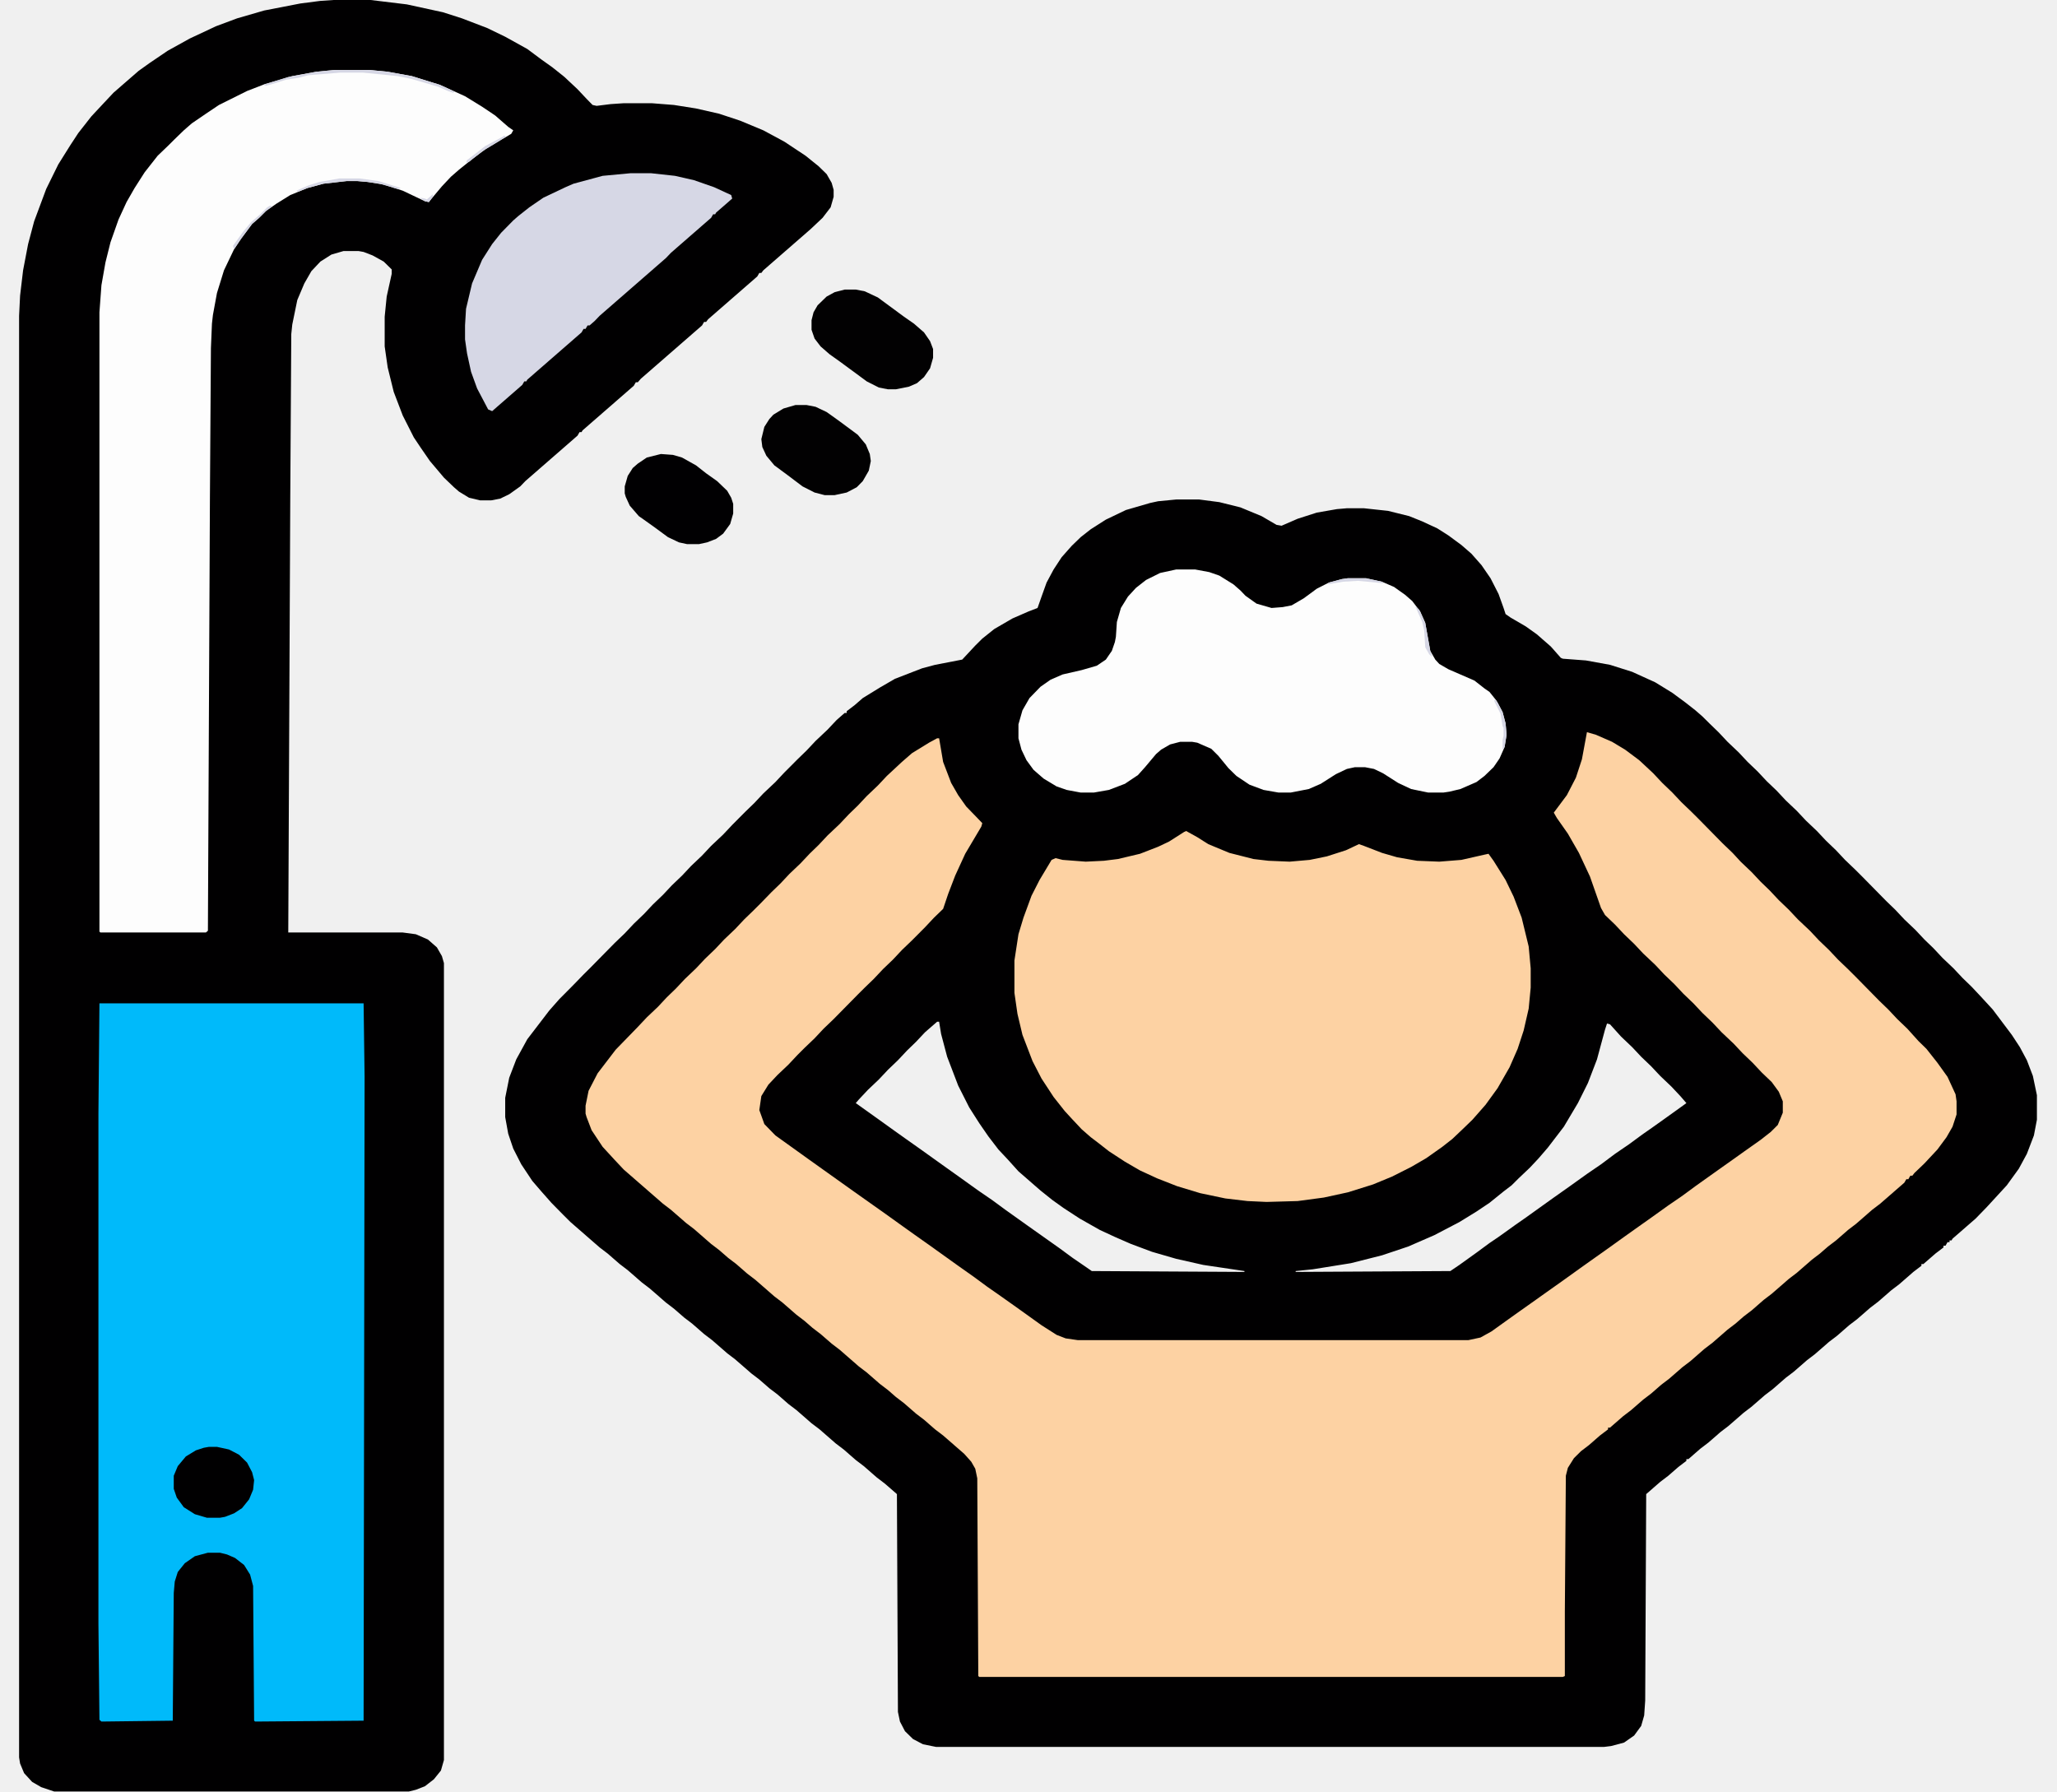
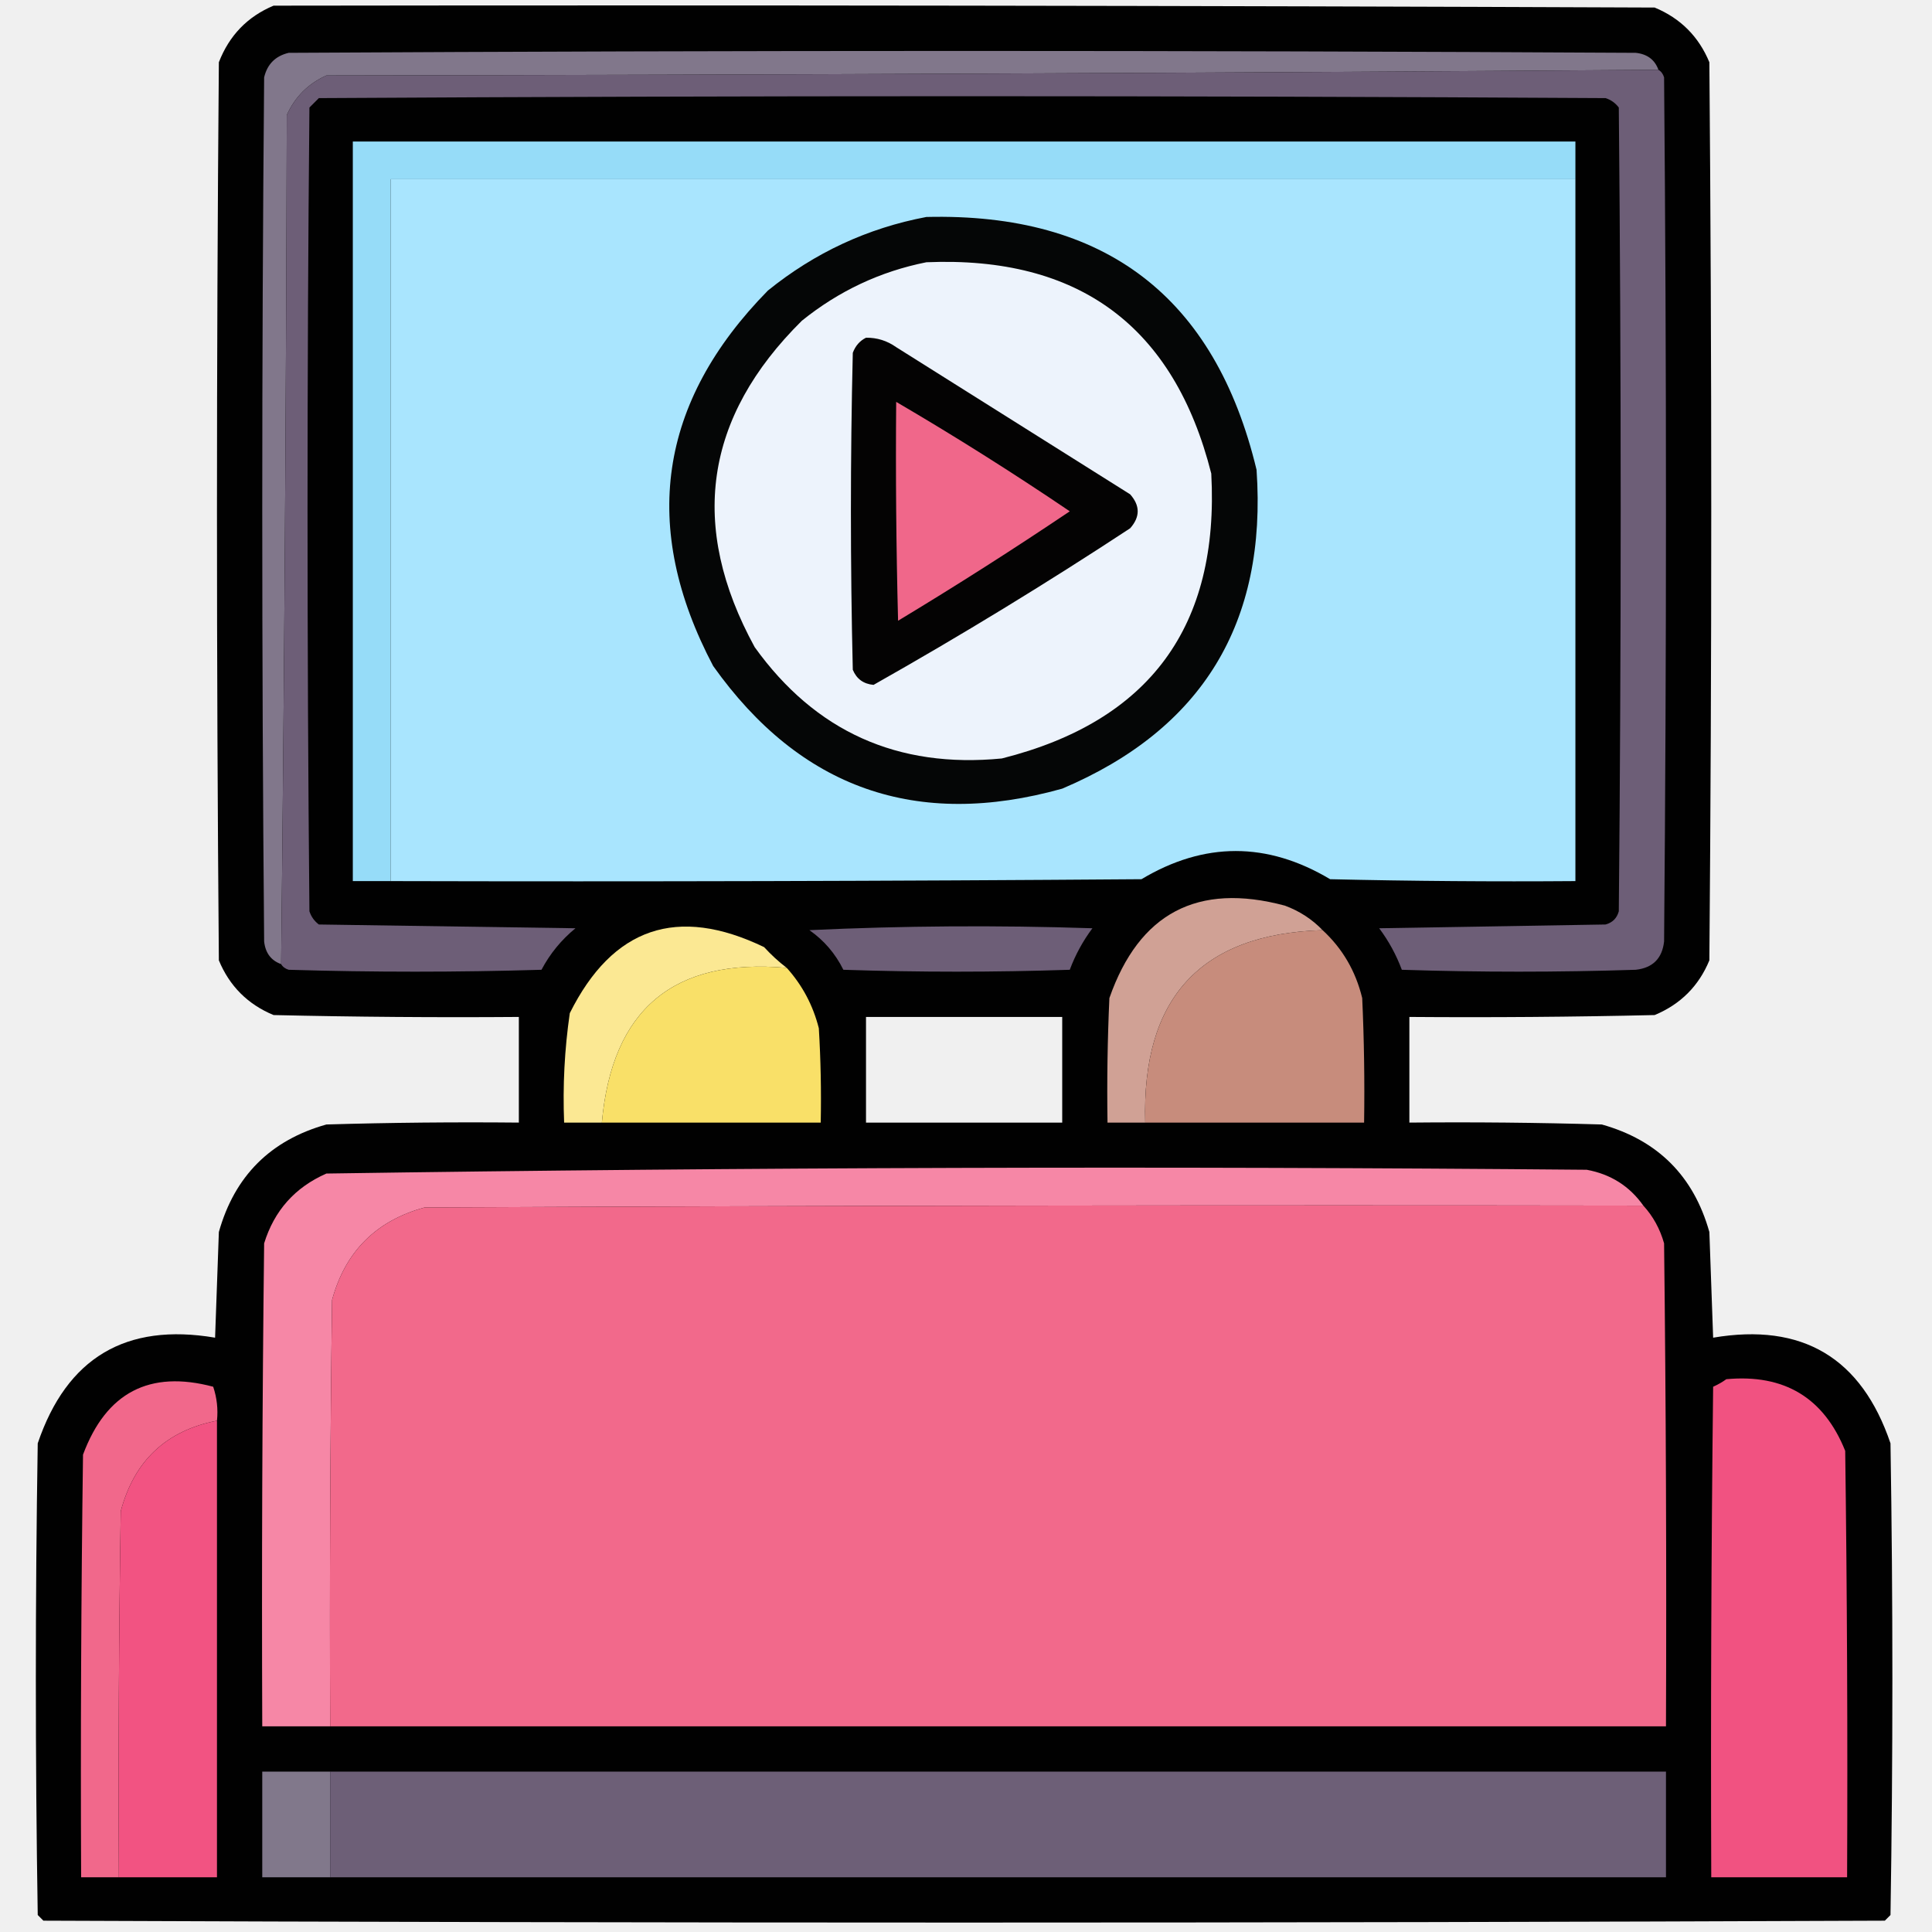
- <svg xmlns="http://www.w3.org/2000/svg" width="93" height="81" viewBox="0 0 93 81" fill="none">
-   <g clip-path="url(#clip0_284_7198)">
-     <path d="M53.175 22.584H54.22L55.128 22.703L56.081 22.94L57.035 23.335L57.716 23.731L57.943 23.77L58.67 23.454L59.533 23.177L60.441 23.019L60.895 22.98H61.667L62.757 23.098L63.71 23.335L64.301 23.573L64.982 23.889L65.481 24.206L66.072 24.641L66.526 25.036L66.98 25.55L67.389 26.144L67.752 26.855L67.979 27.488L68.07 27.765L68.297 27.923L68.978 28.319L69.478 28.675L70.113 29.229L70.567 29.743L70.658 29.782L71.703 29.861L72.793 30.059L73.791 30.375L74.836 30.85L75.608 31.325L76.198 31.76L76.652 32.116L76.97 32.393L77.288 32.709L77.697 33.105L78.106 33.54L78.605 34.014L79.014 34.449L79.468 34.884L79.876 35.319L80.331 35.754L80.739 36.19L81.239 36.664L81.647 37.099L82.147 37.574L82.556 38.009L83.01 38.444L83.418 38.879L83.873 39.314L84.19 39.63L85.28 40.738L85.689 41.133L86.098 41.568L86.597 42.043L87.006 42.478L87.415 42.873L87.823 43.309L88.323 43.783L88.731 44.218L89.14 44.614L89.549 45.049L90.094 45.642L90.957 46.789L91.32 47.343L91.638 47.936L91.91 48.648L92.092 49.518V50.626L91.956 51.337L91.638 52.168L91.274 52.84L90.73 53.592L89.821 54.581L89.322 55.095L88.277 56.004L88.232 56.084H88.141V56.163H88.05L87.96 56.321H87.869V56.4L87.505 56.677L86.96 57.151H86.87V57.23L86.506 57.507L85.871 58.061L85.507 58.338L84.917 58.852L84.554 59.129L83.963 59.643L83.6 59.92L83.055 60.395L82.692 60.671L82.056 61.225L81.693 61.502L81.103 62.016L80.739 62.293L80.149 62.807L79.786 63.084L79.195 63.598L78.832 63.875L78.151 64.468L77.788 64.745L77.243 65.22L76.879 65.497L76.335 65.971H76.244V66.05L75.88 66.327L75.426 66.723L75.063 66.999L74.427 67.553L74.382 76.887L74.336 77.56L74.2 78.034L73.882 78.469L73.428 78.786L72.838 78.944L72.52 78.983H42.322L41.732 78.865L41.278 78.627L40.915 78.272L40.688 77.836L40.597 77.401L40.551 67.553L40.006 67.079L39.643 66.802L39.053 66.288L38.69 66.011L38.145 65.536L37.781 65.259L37.055 64.626L36.691 64.35L36.01 63.756L35.647 63.48L35.148 63.044L34.784 62.768L34.33 62.372L33.967 62.095L33.24 61.462L32.877 61.185L32.196 60.592L31.832 60.315L31.288 59.841L30.924 59.564L30.47 59.169L30.107 58.892L29.38 58.259L29.017 57.982L28.381 57.428L28.018 57.151L27.473 56.677L27.11 56.4L25.793 55.253L25.475 54.937L24.93 54.383L24.476 53.869L24.067 53.394L23.568 52.643L23.205 51.931L22.977 51.258L22.841 50.507V49.637L23.023 48.727L23.341 47.897L23.84 46.987L24.839 45.682L25.294 45.167L25.884 44.574L26.383 44.06L26.701 43.744L27.791 42.636L28.245 42.201L28.654 41.766L29.108 41.331L29.517 40.896L29.971 40.461L30.379 40.026L30.834 39.591L31.242 39.156L31.742 38.681L32.15 38.246L32.695 37.732L33.104 37.297L33.694 36.704L34.103 36.308L34.512 35.873L35.057 35.359L35.465 34.924L36.056 34.331L36.464 33.935L36.873 33.5L37.418 32.986L37.827 32.551L38.19 32.234H38.281V32.155L38.644 31.878L39.007 31.562L39.779 31.087L40.46 30.692L41.687 30.217L42.277 30.059L43.503 29.822L44.093 29.189L44.411 28.873L44.956 28.438L45.773 27.963L46.5 27.646L46.909 27.488L47.09 26.974L47.317 26.341L47.635 25.748L47.998 25.194L48.453 24.68L48.861 24.285L49.315 23.929L49.997 23.494L50.905 23.059L51.995 22.742L52.358 22.663L53.175 22.584ZM42.368 46.196L41.823 46.67L41.414 47.105L41.005 47.501L40.597 47.936L40.143 48.371L39.734 48.806L39.234 49.281L38.826 49.716L38.69 49.874L39.688 50.586L40.46 51.14L40.96 51.496L41.687 52.01L42.459 52.563L43.458 53.275L44.23 53.829L44.865 54.264L45.456 54.699L46.455 55.411L47.908 56.44L48.498 56.874L49.134 57.31L49.361 57.468L56.263 57.507V57.468L54.401 57.191L53.175 56.914L52.085 56.598L51.132 56.242L50.405 55.925L49.724 55.609L48.816 55.095L48.089 54.62L47.59 54.264L47.045 53.829L46.046 52.959L45.546 52.405L45.138 51.97L44.684 51.377L44.275 50.784L43.821 50.072L43.321 49.083L42.822 47.778L42.549 46.749L42.459 46.196H42.368ZM72.656 46.275L72.565 46.552L72.202 47.897L71.793 48.964L71.339 49.874L70.704 50.942L69.977 51.891L69.568 52.366L69.16 52.801L68.66 53.275L68.342 53.592L67.979 53.869L67.343 54.383L66.753 54.778L65.981 55.253L64.846 55.846L63.665 56.36L62.484 56.756L61.077 57.112L59.351 57.389L58.579 57.468V57.507L65.572 57.468L65.981 57.191L66.753 56.637L67.343 56.202L67.752 55.925L68.524 55.372L68.978 55.055L69.75 54.502L70.249 54.145L70.976 53.631L71.748 53.078L72.384 52.643L73.019 52.168L73.655 51.733L74.246 51.298L74.7 50.981L75.199 50.626L75.971 50.072L76.244 49.874L75.971 49.558L75.562 49.123L75.063 48.648L74.654 48.213L74.2 47.778L73.791 47.343L73.292 46.868L72.793 46.315L72.656 46.275Z" fill="#010001" />
-     <path d="M15.076 0H16.756L18.391 0.198L20.026 0.554L20.889 0.831L22.024 1.266L22.841 1.661L23.84 2.215L24.476 2.689L24.976 3.045L25.52 3.48L26.111 4.034L26.52 4.469L26.792 4.746L26.974 4.786L27.609 4.707L28.2 4.667H29.471L30.47 4.746L31.469 4.904L32.514 5.142L33.467 5.458L34.512 5.893L35.465 6.407L36.419 7.04L37.009 7.515L37.373 7.871L37.6 8.266L37.69 8.583V8.899L37.554 9.374L37.191 9.848L36.646 10.362L34.512 12.221L34.421 12.34H34.33L34.239 12.498L32.014 14.436L31.923 14.555H31.832L31.742 14.713L28.972 17.125L28.835 17.284H28.745L28.654 17.442L26.338 19.459L26.293 19.538H26.202L26.111 19.696L23.75 21.753L23.523 21.99L23.023 22.346L22.614 22.544L22.206 22.623H21.706L21.206 22.504L20.752 22.227L20.525 22.03L20.071 21.595L19.436 20.843L19.027 20.25L18.709 19.775L18.209 18.787L17.801 17.719L17.528 16.611L17.392 15.662V14.317L17.483 13.408L17.71 12.379V12.182L17.347 11.826L16.847 11.549L16.439 11.391L16.211 11.351H15.53L14.985 11.509L14.486 11.826L14.077 12.261L13.759 12.815L13.441 13.566L13.214 14.673L13.169 15.108L13.123 22.544L13.033 42.161H18.209L18.8 42.24L19.345 42.477L19.753 42.834L19.98 43.229L20.071 43.545V79.576L19.935 80.051L19.617 80.446L19.209 80.763L18.8 80.921L18.482 81H2.452L1.862 80.802L1.453 80.565L1.09 80.169L0.908 79.734L0.863 79.457V14.278L0.908 13.368L1.044 12.221L1.271 11.035L1.544 10.006L2.089 8.543L2.634 7.436L3.179 6.565L3.542 6.012L4.132 5.26L4.723 4.627L5.131 4.192L6.267 3.204L6.766 2.848L7.583 2.294L8.583 1.74L9.763 1.187L10.717 0.831L11.943 0.475L13.578 0.158L14.486 0.04L15.076 0Z" fill="#010001" />
-     <path d="M71.748 33.103L72.157 33.222L72.883 33.539L73.474 33.895L74.109 34.369L74.745 34.962L75.154 35.398L75.608 35.833L76.017 36.268L76.471 36.703L76.789 37.019L77.878 38.127L78.332 38.562L78.696 38.957L79.195 39.432L79.604 39.867L80.013 40.262L80.421 40.697L80.876 41.132L81.284 41.567L81.829 42.081L82.238 42.517L82.692 42.952L83.101 43.387L83.555 43.822L83.873 44.138L84.962 45.246L85.371 45.641L85.78 46.076L86.234 46.511L86.733 47.065L87.097 47.421L87.596 48.054L88.05 48.687L88.414 49.477L88.459 49.794V50.387L88.277 50.941L88.005 51.416L87.596 51.969L87.006 52.602L86.552 53.037L86.461 53.156H86.37L86.279 53.314H86.189L86.098 53.472L85.008 54.421L84.644 54.698L83.918 55.331L83.555 55.608L83.01 56.083L82.647 56.359L82.283 56.676L81.92 56.953L81.239 57.546L80.876 57.823L80.103 58.495L79.74 58.772L79.195 59.247L78.832 59.523L78.469 59.84L78.106 60.117L77.424 60.71L77.061 60.987L76.425 61.541L76.062 61.817L75.472 62.331L75.108 62.608L74.654 63.004L74.291 63.281L73.746 63.755L73.383 64.032L72.793 64.546H72.702V64.626L72.338 64.902L71.839 65.337L71.476 65.614L71.158 65.931L70.885 66.366L70.794 66.722L70.749 72.892V75.779L70.658 75.818H44.275L44.23 75.779L44.184 66.84L44.093 66.405L43.912 66.089L43.594 65.733L42.64 64.902L42.277 64.626L41.777 64.19L41.414 63.914L40.869 63.439L40.506 63.162L40.143 62.846L39.779 62.569L39.189 62.055L38.826 61.778L37.963 61.026L37.6 60.749L37.1 60.315L36.737 60.038L36.373 59.721L36.01 59.444L35.374 58.891L35.011 58.614L34.148 57.862L33.785 57.585L33.286 57.15L32.922 56.873L32.514 56.518L32.15 56.241L31.378 55.568L31.015 55.291L30.334 54.698L29.971 54.421L28.2 52.879L27.791 52.444L27.246 51.851L26.747 51.099L26.52 50.506L26.474 50.348V49.992L26.61 49.319L27.019 48.528L27.836 47.46L28.835 46.432L29.244 45.997L29.744 45.523L30.152 45.087L30.561 44.692L30.97 44.257L31.469 43.782L31.878 43.347L32.332 42.912L32.741 42.477L33.24 42.002L33.649 41.567L34.058 41.172L34.376 40.855L34.875 40.341L35.284 39.946L35.692 39.511L36.192 39.036L36.601 38.601L37.009 38.206L37.418 37.77L37.963 37.256L38.372 36.821L38.78 36.426L39.189 35.991L39.688 35.516L40.097 35.081L40.778 34.448L41.232 34.053L42.004 33.578L42.368 33.38H42.459L42.64 34.448L43.003 35.398L43.321 35.951L43.685 36.465L44.184 36.98L44.411 37.217L44.366 37.375L43.639 38.601L43.185 39.59L42.867 40.42L42.64 41.093L42.231 41.488L41.823 41.923L41.232 42.517L40.778 42.952L40.37 43.387L39.916 43.822L39.507 44.257L39.098 44.652L38.78 44.969L37.69 46.076L37.236 46.511L36.828 46.946L36.373 47.381L36.056 47.698L35.647 48.133L35.148 48.607L34.739 49.042L34.421 49.557L34.33 50.19L34.557 50.822L35.057 51.336L36.601 52.444L38.599 53.868L40.052 54.896L40.824 55.45L41.323 55.806L42.05 56.32L42.822 56.873L43.321 57.23L44.048 57.744L44.638 58.179L45.092 58.495L45.819 59.009L46.318 59.365L47.09 59.919L47.772 60.354L48.18 60.512L48.725 60.591H66.39L66.935 60.473L67.434 60.196L68.206 59.642L68.706 59.286L69.432 58.772L69.932 58.416L70.658 57.902L71.43 57.348L71.93 56.992L72.656 56.478L73.428 55.924L73.928 55.568L74.654 55.054L75.426 54.501L76.062 54.065L76.652 53.63L77.651 52.919L78.378 52.404L78.877 52.048L79.604 51.534L80.058 51.178L80.376 50.862L80.603 50.308V49.794L80.421 49.359L80.103 48.924L79.649 48.489L79.241 48.054L78.787 47.619L78.378 47.184L77.833 46.669L77.424 46.234L76.97 45.799L76.561 45.364L76.107 44.929L75.699 44.494L75.245 44.059L74.836 43.624L74.291 43.11L73.882 42.675L73.428 42.24L73.019 41.805L72.565 41.37L72.384 41.053L71.884 39.629L71.385 38.562L70.885 37.691L70.386 36.98L70.249 36.742L70.84 35.951L71.249 35.16L71.521 34.33L71.748 33.103Z" fill="#FDD2A3" />
-     <path d="M4.496 45.365H16.439L16.484 48.688L16.439 77.797L11.534 77.836L11.489 77.797L11.443 71.706L11.307 71.192L11.035 70.757L10.626 70.44L10.263 70.282L9.945 70.203H9.4L8.81 70.361L8.355 70.678L8.038 71.073L7.901 71.508L7.856 72.022L7.811 77.797L4.586 77.836L4.496 77.757L4.45 73.407V50.349L4.496 45.365Z" fill="#00BAFA" />
-     <path d="M53.629 37.573L54.129 37.85L54.628 38.166L55.582 38.562L56.672 38.839L57.353 38.918L58.307 38.958L59.215 38.878L59.987 38.72L60.85 38.443L61.44 38.166L61.667 38.246L62.484 38.562L63.166 38.76L64.074 38.918L65.073 38.958L66.072 38.878L67.116 38.641L67.298 38.602L67.525 38.918L68.07 39.788L68.433 40.54L68.796 41.489L69.114 42.794L69.205 43.783V44.653L69.114 45.602L68.887 46.591L68.615 47.421L68.251 48.252L67.707 49.201L67.162 49.953L66.571 50.625L66.163 51.02L65.663 51.495L65.209 51.851L64.482 52.365L63.801 52.761L62.938 53.196L62.076 53.552L60.94 53.908L59.851 54.145L58.67 54.303L57.262 54.343L56.399 54.303L55.4 54.185L54.265 53.947L53.221 53.631L52.312 53.275L51.541 52.919L50.859 52.523L50.133 52.049L49.679 51.693L49.315 51.416L48.907 51.06L48.498 50.625L48.135 50.23L47.635 49.597L47.09 48.766L46.682 47.975L46.227 46.789L46.001 45.839L45.864 44.89V43.427L46.046 42.24L46.273 41.489L46.636 40.5L46.999 39.788L47.544 38.878L47.726 38.799L48.044 38.878L49.088 38.958L49.906 38.918L50.541 38.839L51.541 38.602L52.358 38.285L52.857 38.048L53.539 37.613L53.629 37.573Z" fill="#FDD2A3" />
-     <path d="M15.122 3.164H16.711L17.528 3.243L18.618 3.441L19.89 3.836L21.025 4.351L21.797 4.825L22.387 5.221L22.977 5.735L23.205 5.893L23.114 6.051L21.979 6.724L21.343 7.198L20.752 7.673L20.389 7.989L19.98 8.424L19.481 9.018L19.39 9.136L19.209 9.097L18.209 8.622L17.347 8.345L16.62 8.227L16.166 8.187H15.666L14.622 8.306L13.896 8.503L13.123 8.82L12.488 9.215L12.034 9.532L11.716 9.848L11.398 10.125L10.898 10.797L10.581 11.272L10.127 12.221L9.809 13.249L9.627 14.238L9.582 14.634L9.536 15.741L9.491 22.465L9.4 42.082L9.309 42.161H4.541L4.496 42.122V14.12L4.586 12.894L4.768 11.865L4.995 10.956L5.358 9.927L5.722 9.136L6.085 8.503L6.539 7.792L7.129 7.04L7.583 6.605L7.901 6.289L8.31 5.893L8.673 5.577L9.309 5.142L9.899 4.746L11.171 4.113L11.988 3.797L13.214 3.441L14.304 3.243L15.122 3.164Z" fill="#FDFDFD" />
-     <path d="M53.175 25.748H54.038L54.674 25.867L55.128 26.025L55.764 26.42L56.081 26.697L56.309 26.935L56.808 27.291L57.489 27.488L57.989 27.449L58.398 27.37L58.942 27.053L59.533 26.618L60.078 26.341L60.668 26.183L60.94 26.144H61.758L62.484 26.302L63.029 26.539L63.529 26.895L63.847 27.172L64.21 27.646L64.437 28.161L64.664 29.426L64.891 29.822L65.073 30.02L65.481 30.257L66.662 30.771L67.116 31.127L67.343 31.285L67.661 31.681L67.934 32.195L68.07 32.709L68.115 33.223L68.024 33.777L67.797 34.291L67.525 34.687L67.116 35.082L66.753 35.359L66.026 35.675L65.527 35.794L65.254 35.834H64.573L63.801 35.675L63.211 35.398L62.53 34.963L62.121 34.766L61.712 34.687H61.258L60.895 34.766L60.395 35.003L59.714 35.438L59.169 35.675L58.352 35.834H57.807L57.126 35.715L56.49 35.477L55.9 35.082L55.537 34.726L55.083 34.172L54.765 33.856L54.129 33.579L53.902 33.54H53.357L52.903 33.658L52.494 33.895L52.267 34.093L51.768 34.687L51.45 35.042L50.859 35.438L50.133 35.715L49.452 35.834H48.861L48.226 35.715L47.772 35.557L47.181 35.201L46.727 34.805L46.409 34.37L46.182 33.895L46.046 33.381V32.748L46.227 32.116L46.545 31.562L47.045 31.048L47.499 30.731L48.044 30.494L48.907 30.296L49.588 30.099L49.997 29.822L50.269 29.426L50.405 29.031L50.451 28.794L50.496 28.121L50.678 27.488L50.996 26.974L51.359 26.579L51.813 26.223L52.449 25.906L53.175 25.748Z" fill="#FDFDFD" />
-     <path d="M28.518 7.831H29.426L30.516 7.95L31.378 8.147L32.287 8.464L33.059 8.82L33.104 8.978L32.377 9.611L32.332 9.69H32.241L32.15 9.848L30.334 11.43L30.107 11.668L27.11 14.278L26.883 14.515L26.656 14.713H26.565L26.474 14.871H26.383L26.293 15.029L23.84 17.165L23.795 17.244H23.704L23.613 17.402L22.251 18.589L22.069 18.51L21.57 17.561L21.297 16.809L21.116 15.979L21.025 15.346V14.713L21.07 13.961L21.343 12.815L21.797 11.747L22.251 11.035L22.66 10.521L23.205 9.967L23.432 9.769L23.931 9.374L24.567 8.938L25.566 8.464L25.929 8.306L27.246 7.95L28.518 7.831Z" fill="#D6D7E5" />
-     <path d="M38.19 13.092H38.69L39.098 13.171L39.688 13.448L40.869 14.318L41.323 14.634L41.777 15.03L42.05 15.425L42.186 15.781V16.177L42.05 16.651L41.777 17.047L41.459 17.324L41.096 17.482L40.506 17.601H40.143L39.734 17.521L39.189 17.245L38.008 16.375L37.509 16.019L37.1 15.663L36.828 15.307L36.691 14.911V14.476L36.782 14.12L36.964 13.804L37.373 13.408L37.736 13.21L38.19 13.092Z" fill="#020102" />
-     <path d="M35.965 18.312H36.464L36.873 18.392L37.373 18.629L37.872 18.985L38.462 19.42L38.78 19.657L39.144 20.092L39.325 20.527L39.371 20.844L39.28 21.279L39.007 21.753L38.735 22.03L38.281 22.268L37.736 22.386H37.282L36.828 22.268L36.283 21.991L35.602 21.477L35.011 21.041L34.648 20.606L34.466 20.211L34.421 19.855L34.557 19.301L34.784 18.945L34.966 18.748L35.42 18.471L35.965 18.312Z" fill="#020102" />
-     <path d="M29.88 20.527L30.425 20.567L30.834 20.686L31.469 21.041L31.923 21.398L32.423 21.753L32.877 22.189L33.059 22.505L33.149 22.782V23.217L33.013 23.691L32.695 24.127L32.377 24.364L31.969 24.522L31.605 24.601H31.061L30.697 24.522L30.198 24.285L29.607 23.85L29.108 23.494L28.881 23.335L28.472 22.861L28.291 22.465L28.245 22.307V21.991L28.381 21.516L28.608 21.16L28.835 20.962L29.244 20.686L29.88 20.527Z" fill="#010002" />
-     <path d="M9.445 65.417H9.809L10.354 65.536L10.808 65.773L11.171 66.129L11.398 66.564L11.489 66.92L11.443 67.355L11.262 67.79L10.944 68.186L10.581 68.423L10.172 68.581L9.945 68.621H9.354L8.81 68.462L8.31 68.146L7.992 67.711L7.856 67.315V66.722L8.038 66.287L8.401 65.852L8.855 65.575L9.218 65.457L9.445 65.417Z" fill="#010001" />
-     <path d="M15.122 3.164H16.711L17.528 3.243L18.618 3.441L19.89 3.836L20.571 4.153L20.48 4.192L20.253 4.113L19.799 3.916L18.573 3.56L17.982 3.441L17.21 3.362L16.393 3.283H15.394L13.941 3.401L13.487 3.52L12.942 3.599L12.442 3.757L12.034 3.876L11.898 3.836L13.033 3.48L14.304 3.243L15.122 3.164Z" fill="#D6D7E5" />
-     <path d="M15.349 8.068H16.257L17.12 8.187L18.119 8.503L17.982 8.543L17.165 8.306L16.62 8.227L16.166 8.187H15.666L14.622 8.306L13.896 8.503L13.487 8.662L13.396 8.622L13.941 8.385L14.44 8.227L15.349 8.068Z" fill="#D6D7E5" />
-     <path d="M60.94 26.143H61.758L62.484 26.301L62.575 26.38L62.257 26.34L61.395 26.261L60.713 26.301L60.032 26.419L60.078 26.34L60.668 26.182L60.94 26.143Z" fill="#D6D7E5" />
-     <path d="M63.983 27.408L64.165 27.566L64.437 28.16L64.664 29.425L64.755 29.702L64.619 29.584L64.437 29.267L64.392 28.516L64.301 28.12L64.074 27.606L63.983 27.408Z" fill="#D6D7E5" />
-     <path d="M67.57 31.602L67.707 31.76L67.934 32.195L68.07 32.709L68.115 33.223L68.024 33.777L67.934 33.895V33.46L67.979 33.263V32.907L67.934 32.828L67.843 32.274L67.57 31.72V31.602Z" fill="#D6D7E5" />
-     <path d="M12.215 9.295L12.306 9.334L12.034 9.532L11.716 9.849L11.398 10.126L10.898 10.798L10.581 11.273L10.535 11.114L10.989 10.481L11.352 10.046L11.761 9.69L12.079 9.374L12.215 9.295Z" fill="#D6D7E5" />
-     <path d="M22.796 6.131L22.887 6.17L22.387 6.487L21.797 6.843L21.206 7.317L21.07 7.357L21.116 7.238L21.479 6.961L21.933 6.605L22.75 6.17L22.796 6.131Z" fill="#D6D7E5" />
-     <path d="M19.572 8.78V8.899L19.39 9.136L19.209 9.097L18.981 8.938L19.209 8.978L19.299 9.018L19.526 8.82L19.572 8.78Z" fill="#D6D7E5" />
+ <svg xmlns="http://www.w3.org/2000/svg" version="1.1" width="512px" height="512px" style="shape-rendering:geometricPrecision; text-rendering:geometricPrecision; image-rendering:optimizeQuality; fill-rule:evenodd; clip-rule:evenodd">
+   <g>
+     <path style="opacity:0.996" fill="#000000" d="M 72.5,1.5 C 194.5,1.333 316.5,1.5 438.5,2C 445.333,4.833 450.167,9.667 453,16.5C 453.667,95.833 453.667,175.167 453,254.5C 450.192,261.308 445.359,266.141 438.5,269C 416.836,269.5 395.169,269.667 373.5,269.5C 373.5,278.833 373.5,288.167 373.5,297.5C 390.503,297.333 407.503,297.5 424.5,298C 439.333,302.167 448.833,311.667 453,326.5C 453.333,335.833 453.667,345.167 454,354.5C 477.647,350.489 493.314,359.822 501,382.5C 501.667,424.167 501.667,465.833 501,507.5C 500.5,508 500,508.5 499.5,509C 336.833,509.667 174.167,509.667 11.5,509C 11,508.5 10.5,508 10,507.5C 9.333,465.833 9.333,424.167 10,382.5C 17.686,359.822 33.353,350.489 57,354.5C 57.333,345.167 57.667,335.833 58,326.5C 62.167,311.667 71.667,302.167 86.5,298C 103.497,297.5 120.497,297.333 137.5,297.5C 137.5,288.167 137.5,278.833 137.5,269.5C 115.831,269.667 94.164,269.5 72.5,269C 65.667,266.167 60.833,261.333 58,254.5C 57.333,175.167 57.333,95.833 58,16.5C 60.755,9.396 65.588,4.396 72.5,1.5 Z M 229.5,269.5 C 246.833,269.5 264.167,269.5 281.5,269.5C 281.5,278.833 281.5,288.167 281.5,297.5C 264.167,297.5 246.833,297.5 229.5,297.5C 229.5,288.167 229.5,278.833 229.5,269.5 Z" />
  </g>
-   <defs>
-     <clipPath id="clip0_284_7198">
-       <rect width="93" height="81" fill="white" />
-     </clipPath>
-   </defs>
+   <g>
+     <path style="opacity:1" fill="#81778b" d="M 439.5,18.5 C 322.001,19.333 204.334,19.833 86.5,20C 81.667,22.167 78.167,25.667 76,30.5C 75.833,105.668 75.333,180.668 74.5,255.5C 71.832,254.543 70.332,252.543 70,249.5C 69.333,173.167 69.333,96.833 70,20.5C 70.833,17 73,14.833 76.5,14C 195.5,13.333 314.5,13.333 433.5,14C 436.543,14.332 438.543,15.832 439.5,18.5 Z" />
+   </g>
+   <g>
+     <path style="opacity:1" fill="#6d5e77" d="M 439.5,18.5 C 440.222,18.918 440.722,19.584 441,20.5C 441.667,96.833 441.667,173.167 441,249.5C 440.5,254 438,256.5 433.5,257C 412.833,257.667 392.167,257.667 371.5,257C 370.023,253.045 368.023,249.378 365.5,246C 385.5,245.667 405.5,245.333 425.5,245C 427.333,244.5 428.5,243.333 429,241.5C 429.667,170.5 429.667,99.5 429,28.5C 428.097,27.299 426.931,26.465 425.5,26C 311.833,25.333 198.167,25.333 84.5,26C 83.667,26.833 82.833,27.667 82,28.5C 81.333,99.5 81.333,170.5 82,241.5C 82.465,242.931 83.299,244.097 84.5,245C 107.167,245.333 129.833,245.667 152.5,246C 148.743,249.086 145.743,252.752 143.5,257C 121.167,257.667 98.833,257.667 76.5,257C 75.584,256.722 74.918,256.222 74.5,255.5C 75.333,180.668 75.833,105.668 76,30.5C 78.167,25.667 81.667,22.167 86.5,20C 204.334,19.833 322.001,19.333 439.5,18.5 Z" />
+   </g>
+   <g>
+     <path style="opacity:1" fill="#96dcf8" d="M 417.5,47.5 C 312.833,47.5 208.167,47.5 103.5,47.5C 103.5,109.5 103.5,171.5 103.5,233.5C 100.167,233.5 96.833,233.5 93.5,233.5C 93.5,168.167 93.5,102.833 93.5,37.5C 201.5,37.5 309.5,37.5 417.5,37.5C 417.5,40.833 417.5,44.167 417.5,47.5 Z" />
+   </g>
+   <g>
+     <path style="opacity:1" fill="#a9e5fe" d="M 417.5,47.5 C 417.5,109.5 417.5,171.5 417.5,233.5C 395.831,233.667 374.164,233.5 352.5,233C 335.806,223.041 319.139,223.041 302.5,233C 236.168,233.5 169.834,233.667 103.5,233.5C 103.5,171.5 103.5,109.5 103.5,47.5C 208.167,47.5 312.833,47.5 417.5,47.5 Z" />
+   </g>
+   <g>
+     <path style="opacity:1" fill="#050606" d="M 245.5,57.5 C 292.827,56.347 321.994,78.68 333,124.5C 335.81,165.076 318.644,193.243 281.5,209C 242.919,219.808 212.086,208.975 189,176.5C 169.62,139.745 174.454,106.578 203.5,77C 215.937,66.946 229.937,60.446 245.5,57.5 Z" />
+   </g>
+   <g>
+     <path style="opacity:1" fill="#edf3fc" d="M 245.5,69.5 C 285.952,67.809 311.119,86.475 321,125.5C 323.18,165.973 304.68,191.14 265.5,201C 237.888,203.696 216.054,193.863 200,171.5C 182.467,139.444 186.633,110.611 212.5,85C 222.297,77.099 233.297,71.933 245.5,69.5 Z" />
+   </g>
+   <g>
+     <path style="opacity:1" fill="#040303" d="M 229.5,89.5 C 232.425,89.46 235.091,90.293 237.5,92C 258.167,105 278.833,118 299.5,131C 302.167,134 302.167,137 299.5,140C 277.296,154.602 254.629,168.435 231.5,181.5C 228.832,181.255 226.998,179.921 226,177.5C 225.333,149.5 225.333,121.5 226,93.5C 226.69,91.65 227.856,90.316 229.5,89.5 Z" />
+   </g>
+   <g>
+     <path style="opacity:1" fill="#f0678a" d="M 237.5,106.5 C 253.143,115.656 268.476,125.322 283.5,135.5C 268.587,145.541 253.421,155.208 238,164.5C 237.5,145.17 237.333,125.836 237.5,106.5 Z" />
+   </g>
+   <g>
+     <path style="opacity:1" fill="#d0a195" d="M 350.5,246.5 C 318.205,247.479 302.539,264.479 303.5,297.5C 300.167,297.5 296.833,297.5 293.5,297.5C 293.333,286.495 293.5,275.495 294,264.5C 301.878,241.977 317.378,233.81 340.5,240C 344.374,241.431 347.707,243.597 350.5,246.5 Z" />
+   </g>
+   <g>
+     <path style="opacity:1" fill="#6d5e77" d="M 214.5,246.5 C 239.33,245.337 264.33,245.17 289.5,246C 286.977,249.378 284.977,253.045 283.5,257C 263.5,257.667 243.5,257.667 223.5,257C 221.384,252.719 218.384,249.219 214.5,246.5 Z" />
+   </g>
+   <g>
+     <path style="opacity:1" fill="#fbe893" d="M 208.5,256.5 C 178.529,253.801 162.196,267.467 159.5,297.5C 156.167,297.5 152.833,297.5 149.5,297.5C 149.109,287.767 149.609,278.1 151,268.5C 162.348,245.75 179.514,239.916 202.5,251C 204.396,253.068 206.396,254.901 208.5,256.5 Z" />
+   </g>
+   <g>
+     <path style="opacity:1" fill="#c78c7c" d="M 350.5,246.5 C 355.771,251.362 359.271,257.362 361,264.5C 361.5,275.495 361.667,286.495 361.5,297.5C 342.167,297.5 322.833,297.5 303.5,297.5C 302.539,264.479 318.205,247.479 350.5,246.5 Z" />
+   </g>
+   <g>
+     <path style="opacity:1" fill="#f9e068" d="M 208.5,256.5 C 212.628,261.087 215.461,266.42 217,272.5C 217.5,280.827 217.666,289.16 217.5,297.5C 198.167,297.5 178.833,297.5 159.5,297.5C 162.196,267.467 178.529,253.801 208.5,256.5 Z" />
+   </g>
+   <g>
+     <path style="opacity:1" fill="#f687a6" d="M 435.5,319.5 C 327.833,319.333 220.166,319.5 112.5,320C 99.667,323.5 91.5,331.667 88,344.5C 87.5,382.165 87.333,419.832 87.5,457.5C 81.5,457.5 75.5,457.5 69.5,457.5C 69.333,414.832 69.5,372.165 70,329.5C 72.678,320.822 78.178,314.655 86.5,311C 197.777,309.34 309.111,309.006 420.5,310C 426.853,311.169 431.853,314.335 435.5,319.5 Z" />
+   </g>
+   <g>
+     <path style="opacity:1" fill="#f2698b" d="M 435.5,319.5 C 438.081,322.32 439.914,325.654 441,329.5C 441.5,372.165 441.667,414.832 441.5,457.5C 323.5,457.5 205.5,457.5 87.5,457.5C 87.333,419.832 87.5,382.165 88,344.5C 91.5,331.667 99.667,323.5 112.5,320C 220.166,319.5 327.833,319.333 435.5,319.5 Z" />
+   </g>
+   <g>
+     <path style="opacity:1" fill="#f15281" d="M 457.5,365.5 C 472.856,364.084 483.356,370.417 489,384.5C 489.5,422.165 489.667,459.832 489.5,497.5C 477.5,497.5 465.5,497.5 453.5,497.5C 453.333,454.165 453.5,410.832 454,367.5C 455.302,366.915 456.469,366.249 457.5,365.5 Z" />
+   </g>
+   <g>
+     <path style="opacity:1" fill="#f1688b" d="M 57.5,376.5 C 44.043,379.12 35.543,387.12 32,400.5C 31.5,432.832 31.333,465.165 31.5,497.5C 28.167,497.5 24.833,497.5 21.5,497.5C 21.333,460.165 21.5,422.832 22,385.5C 28.138,369.015 39.638,363.015 56.5,367.5C 57.484,370.428 57.817,373.428 57.5,376.5 Z" />
+   </g>
+   <g>
+     <path style="opacity:1" fill="#f25382" d="M 57.5,376.5 C 57.5,416.833 57.5,457.167 57.5,497.5C 48.833,497.5 40.167,497.5 31.5,497.5C 31.333,465.165 31.5,432.832 32,400.5C 35.543,387.12 44.043,379.12 57.5,376.5 Z" />
+   </g>
+   <g>
+     <path style="opacity:1" fill="#81788b" d="M 87.5,469.5 C 87.5,478.833 87.5,488.167 87.5,497.5C 81.5,497.5 75.5,497.5 69.5,497.5C 69.5,488.167 69.5,478.833 69.5,469.5C 75.5,469.5 81.5,469.5 87.5,469.5 Z" />
+   </g>
+   <g>
+     <path style="opacity:1" fill="#6d5f77" d="M 87.5,469.5 C 205.5,469.5 323.5,469.5 441.5,469.5C 441.5,478.833 441.5,488.167 441.5,497.5C 323.5,497.5 205.5,497.5 87.5,497.5C 87.5,488.167 87.5,478.833 87.5,469.5 Z" />
+   </g>
</svg>
